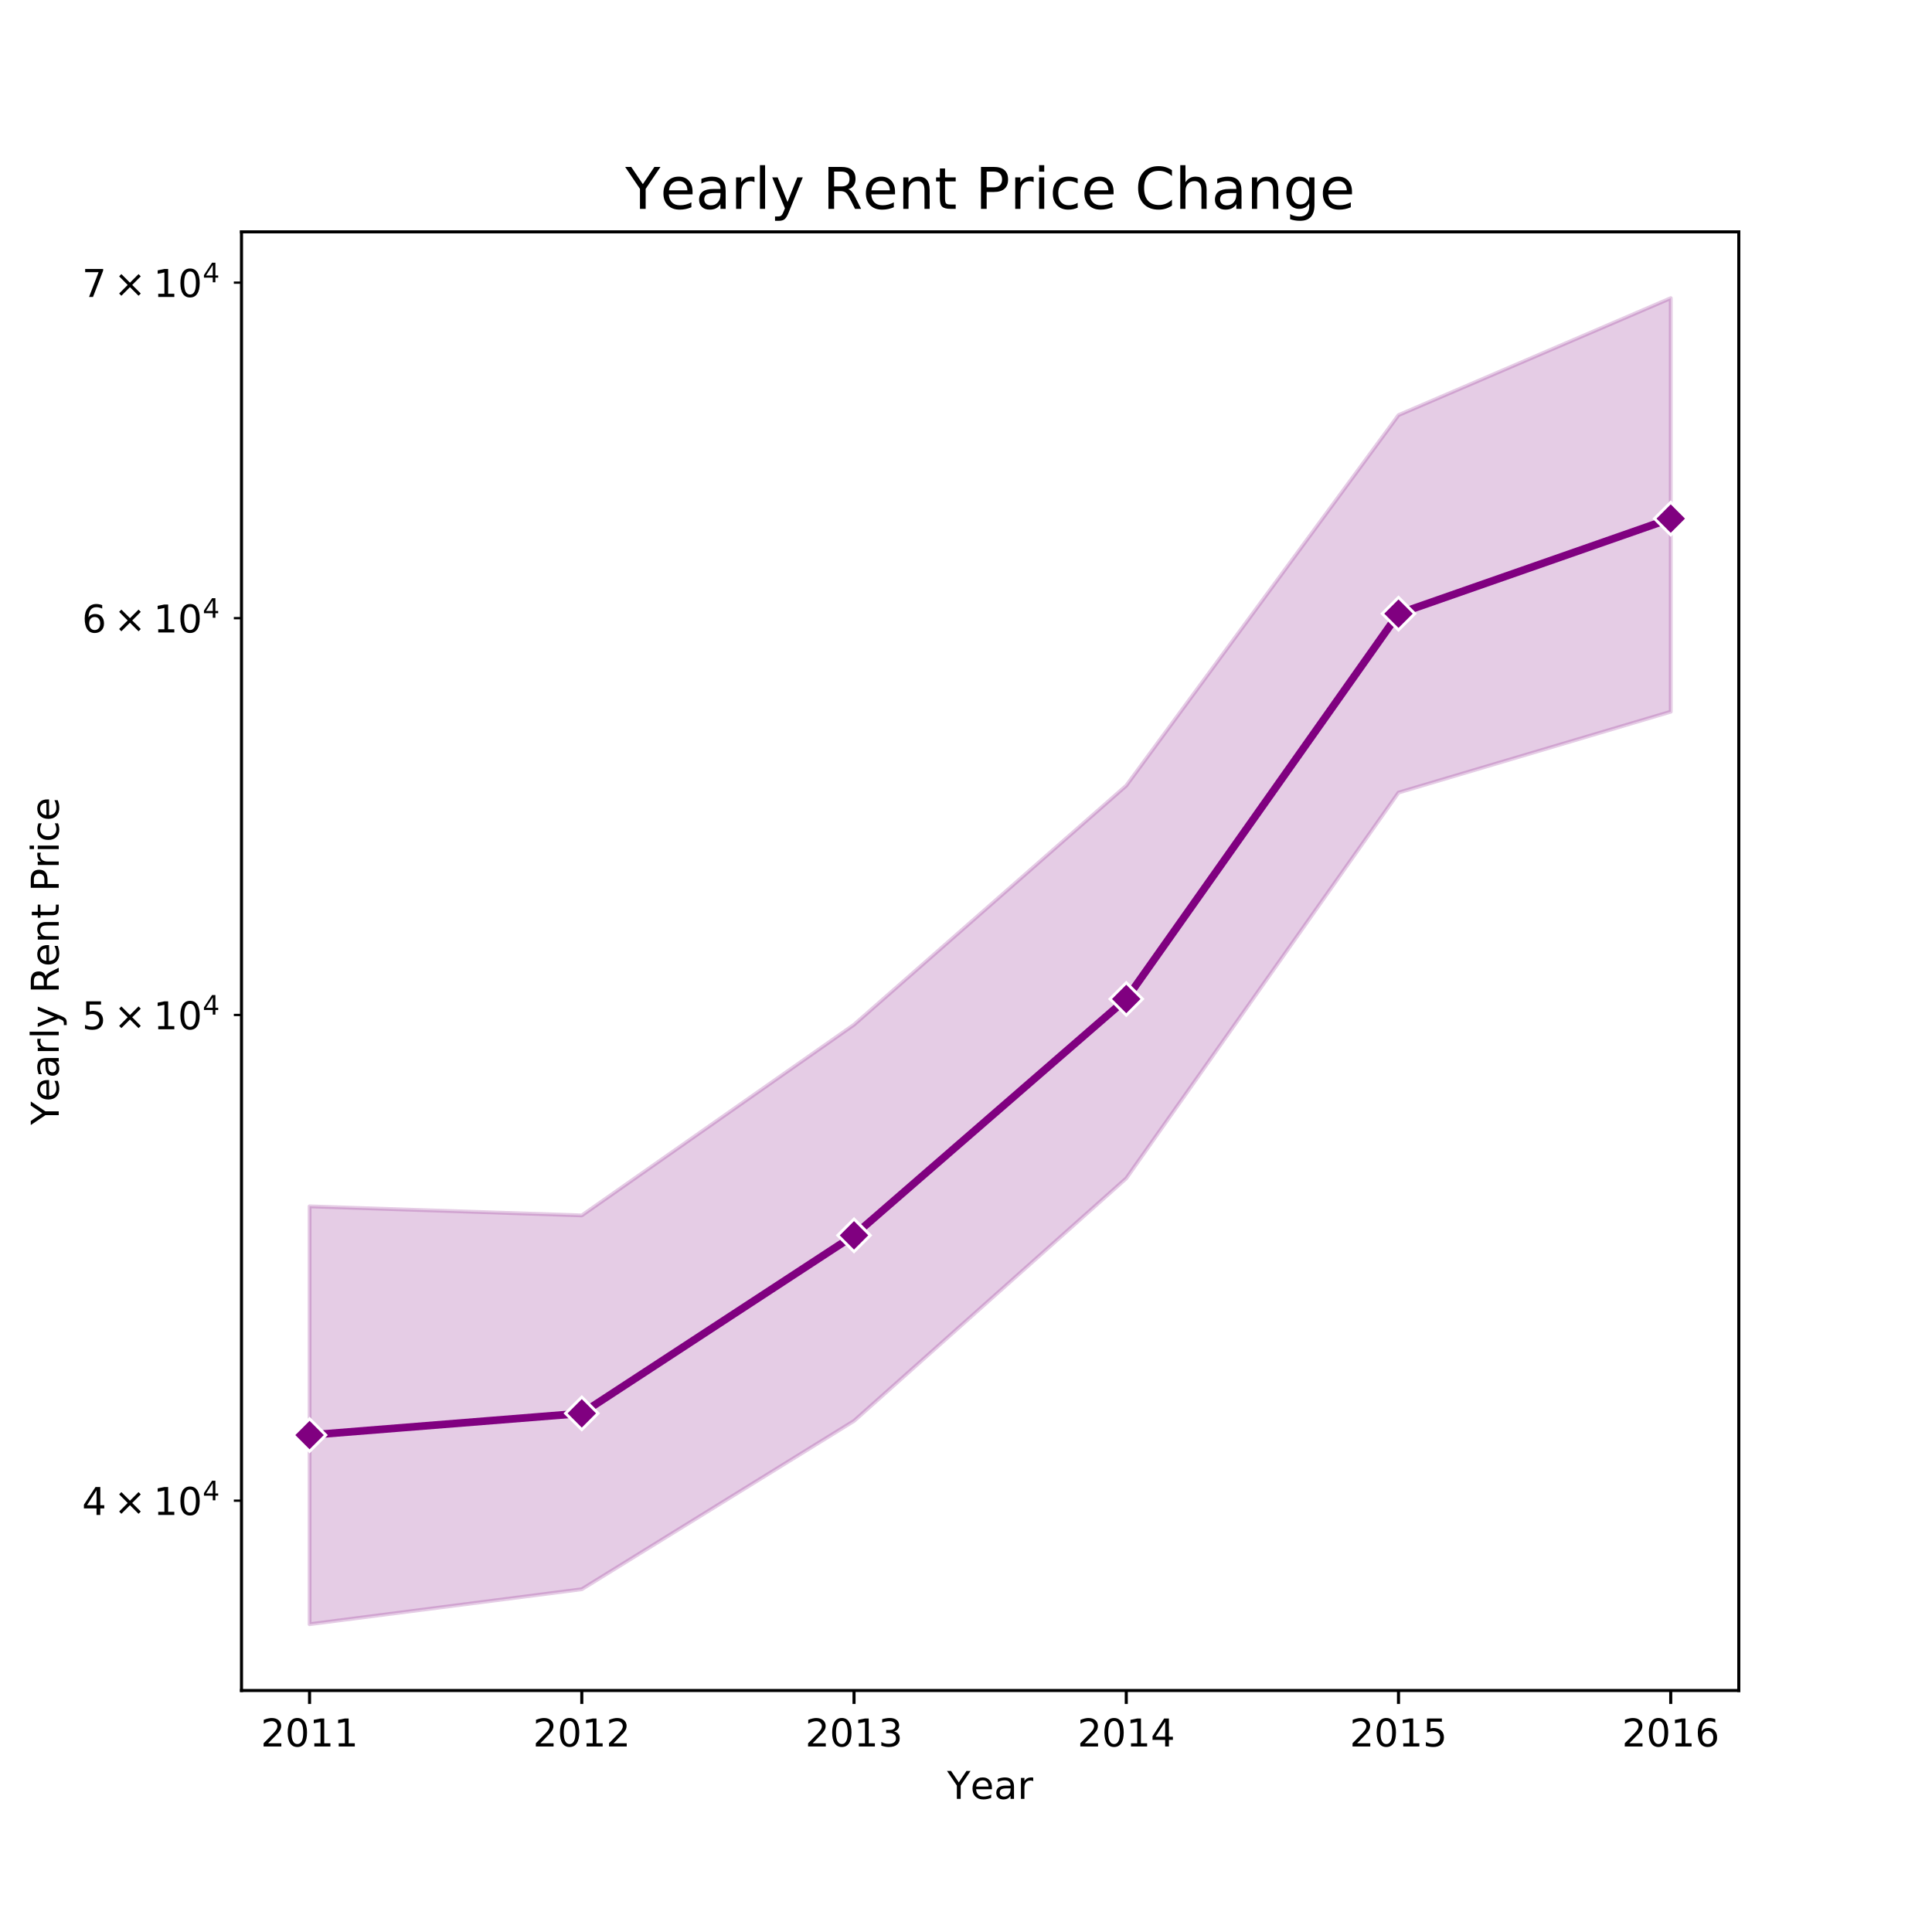
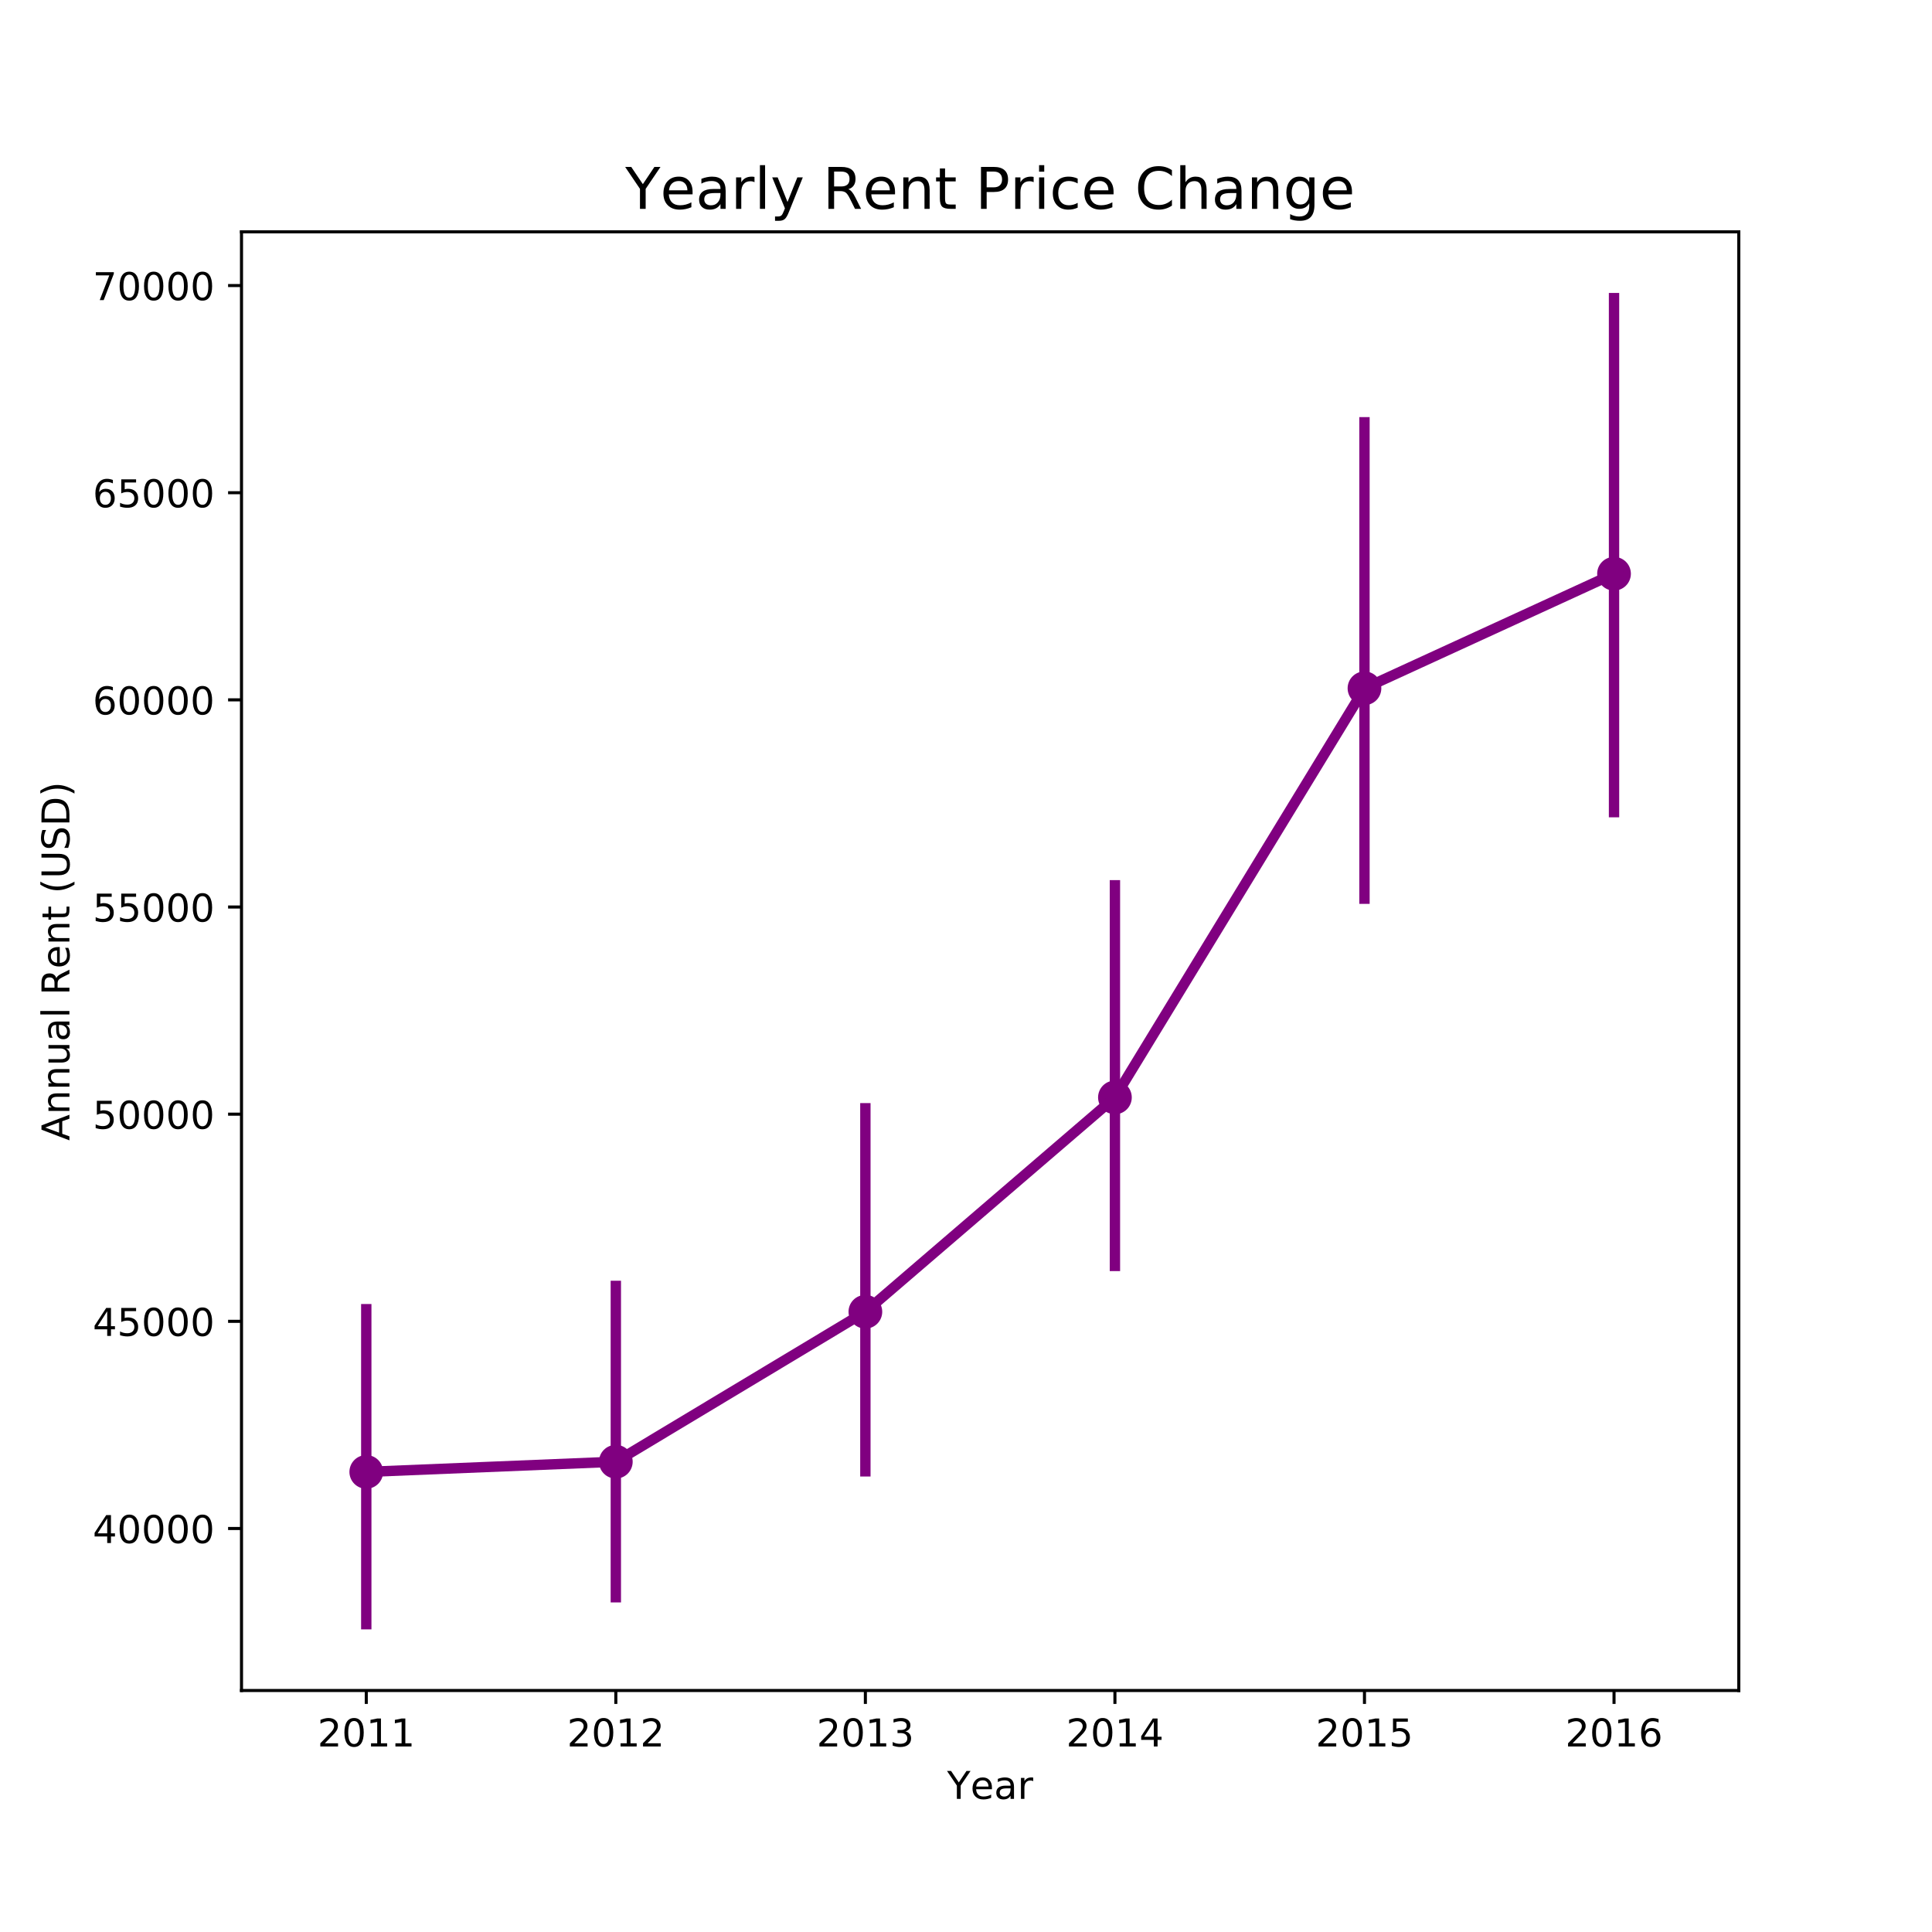
<svg xmlns="http://www.w3.org/2000/svg" xmlns:xlink="http://www.w3.org/1999/xlink" height="504pt" version="1.1" viewBox="0 0 504 504" width="504pt">
  <defs>
    <style type="text/css">
*{stroke-linecap:butt;stroke-linejoin:round;}
  </style>
  </defs>
  <g id="figure_1">
    <g id="patch_1">
      <path d="M 0 504  L 504 504  L 504 0  L 0 0  z " style="fill:#ffffff;" />
    </g>
    <g id="axes_1">
      <g id="patch_2">
        <path d="M 63 441  L 453.6 441  L 453.6 60.48  L 63 60.48  z " style="fill:#ffffff;" />
      </g>
-       <g id="PolyCollection_1">
+       <g id="PathCollection_1">
        <defs>
-           <path d="M 80.755 -189.301  L 80.755 -80.296  L 151.773 -89.418  L 222.791 -133.329  L 293.809 -196.611  L 364.827 -297.237  L 435.845 -318.334  L 435.845 -426.224  L 435.845 -426.224  L 364.827 -395.715  L 293.809 -299.059  L 222.791 -236.697  L 151.773 -186.935  L 80.755 -189.301  z " id="mfa039a85dd" style="stroke:#800080;stroke-opacity:0.2;" />
+           <path d="M 0 3.384  C 0.897 3.384 1.758 3.027 2.393 2.393  C 3.027 1.758 3.384 0.897 3.384 0  C 3.384 -0.897 3.027 -1.758 2.393 -2.393  C 1.758 -3.027 0.897 -3.384 0 -3.384  C -0.897 -3.384 -1.758 -3.027 -2.393 -2.393  C -3.027 -1.758 -3.384 -0.897 -3.384 0  C -3.384 0.897 -3.027 1.758 -2.393 2.393  C -1.758 3.027 -0.897 3.384 0 3.384  z " id="C0_0_c4390fb85e" />
        </defs>
-         <g clip-path="url(#pdff73a5438)">
-           <use style="fill:#800080;fill-opacity:0.2;stroke:#800080;stroke-opacity:0.2;" x="0" xlink:href="#mfa039a85dd" y="504" />
+         <g clip-path="url(#p2d475e3fd4)">
+           <use style="fill:#800080;stroke:#800080;stroke-width:2.025;" x="95.55" xlink:href="#C0_0_c4390fb85e" y="383.976" />
+         </g>
+         <g clip-path="url(#p2d475e3fd4)">
+           <use style="fill:#800080;stroke:#800080;stroke-width:2.025;" x="160.65" xlink:href="#C0_0_c4390fb85e" y="381.318" />
+         </g>
+         <g clip-path="url(#p2d475e3fd4)">
+           <use style="fill:#800080;stroke:#800080;stroke-width:2.025;" x="225.75" xlink:href="#C0_0_c4390fb85e" y="342.199" />
+         </g>
+         <g clip-path="url(#p2d475e3fd4)">
+           <use style="fill:#800080;stroke:#800080;stroke-width:2.025;" x="290.85" xlink:href="#C0_0_c4390fb85e" y="286.286" />
+         </g>
+         <g clip-path="url(#p2d475e3fd4)">
+           <use style="fill:#800080;stroke:#800080;stroke-width:2.025;" x="355.95" xlink:href="#C0_0_c4390fb85e" y="179.551" />
+         </g>
+         <g clip-path="url(#p2d475e3fd4)">
+           <use style="fill:#800080;stroke:#800080;stroke-width:2.025;" x="421.05" xlink:href="#C0_0_c4390fb85e" y="149.671" />
        </g>
      </g>
      <g id="matplotlib.axis_1">
        <g id="xtick_1">
          <g id="line2d_1">
            <defs>
-               <path d="M 0 0  L 0 3.5  " id="m379a5a3661" style="stroke:#000000;stroke-width:0.8;" />
-             </defs>
-             <g>
-               <use style="stroke:#000000;stroke-width:0.8;" x="80.755" xlink:href="#m379a5a3661" y="441" />
+               <path d="M 0 0  L 0 3.5  " id="m497b25cbdc" style="stroke:#000000;stroke-width:0.8;" />
+             </defs>
+             <g>
+               <use style="stroke:#000000;stroke-width:0.8;" x="95.55" xlink:href="#m497b25cbdc" y="441" />
            </g>
          </g>
          <g id="text_1">
            <defs>
              <path d="M 19.188 8.297  L 53.609 8.297  L 53.609 0  L 7.328 0  L 7.328 8.297  Q 12.938 14.109 22.625 23.891  Q 32.328 33.688 34.812 36.531  Q 39.547 41.844 41.422 45.531  Q 43.312 49.219 43.312 52.781  Q 43.312 58.594 39.234 62.25  Q 35.156 65.922 28.609 65.922  Q 23.969 65.922 18.812 64.312  Q 13.672 62.703 7.812 59.422  L 7.812 69.391  Q 13.766 71.781 18.938 73  Q 24.125 74.219 28.422 74.219  Q 39.75 74.219 46.484 68.547  Q 53.219 62.891 53.219 53.422  Q 53.219 48.922 51.531 44.891  Q 49.859 40.875 45.406 35.406  Q 44.188 33.984 37.641 27.219  Q 31.109 20.453 19.188 8.297  z " id="DejaVuSans-32" />
              <path d="M 31.781 66.406  Q 24.172 66.406 20.328 58.906  Q 16.5 51.422 16.5 36.375  Q 16.5 21.391 20.328 13.891  Q 24.172 6.391 31.781 6.391  Q 39.453 6.391 43.281 13.891  Q 47.125 21.391 47.125 36.375  Q 47.125 51.422 43.281 58.906  Q 39.453 66.406 31.781 66.406  z M 31.781 74.219  Q 44.047 74.219 50.516 64.516  Q 56.984 54.828 56.984 36.375  Q 56.984 17.969 50.516 8.266  Q 44.047 -1.422 31.781 -1.422  Q 19.531 -1.422 13.062 8.266  Q 6.594 17.969 6.594 36.375  Q 6.594 54.828 13.062 64.516  Q 19.531 74.219 31.781 74.219  z " id="DejaVuSans-30" />
              <path d="M 12.406 8.297  L 28.516 8.297  L 28.516 63.922  L 10.984 60.406  L 10.984 69.391  L 28.422 72.906  L 38.281 72.906  L 38.281 8.297  L 54.391 8.297  L 54.391 0  L 12.406 0  z " id="DejaVuSans-31" />
            </defs>
-             <g transform="translate(68.02954 455.5984)scale(0.1 -0.1)">
+             <g transform="translate(82.825 455.5984)scale(0.1 -0.1)">
              <use xlink:href="#DejaVuSans-32" />
              <use x="63.623" xlink:href="#DejaVuSans-30" />
              <use x="127.246" xlink:href="#DejaVuSans-31" />
              <use x="190.869" xlink:href="#DejaVuSans-31" />
            </g>
          </g>
        </g>
        <g id="xtick_2">
          <g id="line2d_2">
            <g>
-               <use style="stroke:#000000;stroke-width:0.8;" x="151.773" xlink:href="#m379a5a3661" y="441" />
+               <use style="stroke:#000000;stroke-width:0.8;" x="160.65" xlink:href="#m497b25cbdc" y="441" />
            </g>
          </g>
          <g id="text_2">
-             <g transform="translate(139.0477 455.5984)scale(0.1 -0.1)">
+             <g transform="translate(147.925 455.5984)scale(0.1 -0.1)">
              <use xlink:href="#DejaVuSans-32" />
              <use x="63.623" xlink:href="#DejaVuSans-30" />
              <use x="127.246" xlink:href="#DejaVuSans-31" />
              <use x="190.869" xlink:href="#DejaVuSans-32" />
            </g>
          </g>
        </g>
        <g id="xtick_3">
          <g id="line2d_3">
            <g>
-               <use style="stroke:#000000;stroke-width:0.8;" x="222.791" xlink:href="#m379a5a3661" y="441" />
+               <use style="stroke:#000000;stroke-width:0.8;" x="225.75" xlink:href="#m497b25cbdc" y="441" />
            </g>
          </g>
          <g id="text_3">
            <defs>
              <path d="M 40.578 39.312  Q 47.656 37.797 51.625 33  Q 55.609 28.219 55.609 21.188  Q 55.609 10.406 48.188 4.484  Q 40.766 -1.422 27.094 -1.422  Q 22.516 -1.422 17.656 -0.516  Q 12.797 0.391 7.625 2.203  L 7.625 11.719  Q 11.719 9.328 16.594 8.109  Q 21.484 6.891 26.812 6.891  Q 36.078 6.891 40.938 10.547  Q 45.797 14.203 45.797 21.188  Q 45.797 27.641 41.281 31.266  Q 36.766 34.906 28.719 34.906  L 20.219 34.906  L 20.219 43.016  L 29.109 43.016  Q 36.375 43.016 40.234 45.922  Q 44.094 48.828 44.094 54.297  Q 44.094 59.906 40.109 62.906  Q 36.141 65.922 28.719 65.922  Q 24.656 65.922 20.016 65.031  Q 15.375 64.156 9.812 62.312  L 9.812 71.094  Q 15.438 72.656 20.344 73.438  Q 25.25 74.219 29.594 74.219  Q 40.828 74.219 47.359 69.109  Q 53.906 64.016 53.906 55.328  Q 53.906 49.266 50.438 45.094  Q 46.969 40.922 40.578 39.312  z " id="DejaVuSans-33" />
            </defs>
-             <g transform="translate(210.0659 455.5984)scale(0.1 -0.1)">
+             <g transform="translate(213.025 455.5984)scale(0.1 -0.1)">
              <use xlink:href="#DejaVuSans-32" />
              <use x="63.623" xlink:href="#DejaVuSans-30" />
              <use x="127.246" xlink:href="#DejaVuSans-31" />
              <use x="190.869" xlink:href="#DejaVuSans-33" />
            </g>
          </g>
        </g>
        <g id="xtick_4">
          <g id="line2d_4">
            <g>
-               <use style="stroke:#000000;stroke-width:0.8;" x="293.809" xlink:href="#m379a5a3661" y="441" />
+               <use style="stroke:#000000;stroke-width:0.8;" x="290.85" xlink:href="#m497b25cbdc" y="441" />
            </g>
          </g>
          <g id="text_4">
            <defs>
              <path d="M 37.797 64.312  L 12.891 25.391  L 37.797 25.391  z M 35.203 72.906  L 47.609 72.906  L 47.609 25.391  L 58.016 25.391  L 58.016 17.188  L 47.609 17.188  L 47.609 0  L 37.797 0  L 37.797 17.188  L 4.891 17.188  L 4.891 26.703  z " id="DejaVuSans-34" />
            </defs>
-             <g transform="translate(281.0841 455.5984)scale(0.1 -0.1)">
+             <g transform="translate(278.125 455.5984)scale(0.1 -0.1)">
              <use xlink:href="#DejaVuSans-32" />
              <use x="63.623" xlink:href="#DejaVuSans-30" />
              <use x="127.246" xlink:href="#DejaVuSans-31" />
              <use x="190.869" xlink:href="#DejaVuSans-34" />
            </g>
          </g>
        </g>
        <g id="xtick_5">
          <g id="line2d_5">
            <g>
-               <use style="stroke:#000000;stroke-width:0.8;" x="364.827" xlink:href="#m379a5a3661" y="441" />
+               <use style="stroke:#000000;stroke-width:0.8;" x="355.95" xlink:href="#m497b25cbdc" y="441" />
            </g>
          </g>
          <g id="text_5">
            <defs>
              <path d="M 10.797 72.906  L 49.516 72.906  L 49.516 64.594  L 19.828 64.594  L 19.828 46.734  Q 21.969 47.469 24.109 47.828  Q 26.266 48.188 28.422 48.188  Q 40.625 48.188 47.75 41.5  Q 54.891 34.812 54.891 23.391  Q 54.891 11.625 47.562 5.094  Q 40.234 -1.422 26.906 -1.422  Q 22.312 -1.422 17.547 -0.641  Q 12.797 0.141 7.719 1.703  L 7.719 11.625  Q 12.109 9.234 16.797 8.062  Q 21.484 6.891 26.703 6.891  Q 35.156 6.891 40.078 11.328  Q 45.016 15.766 45.016 23.391  Q 45.016 31 40.078 35.438  Q 35.156 39.891 26.703 39.891  Q 22.75 39.891 18.812 39.016  Q 14.891 38.141 10.797 36.281  z " id="DejaVuSans-35" />
            </defs>
-             <g transform="translate(352.1023 455.5984)scale(0.1 -0.1)">
+             <g transform="translate(343.225 455.5984)scale(0.1 -0.1)">
              <use xlink:href="#DejaVuSans-32" />
              <use x="63.623" xlink:href="#DejaVuSans-30" />
              <use x="127.246" xlink:href="#DejaVuSans-31" />
              <use x="190.869" xlink:href="#DejaVuSans-35" />
            </g>
          </g>
        </g>
        <g id="xtick_6">
          <g id="line2d_6">
            <g>
-               <use style="stroke:#000000;stroke-width:0.8;" x="435.845" xlink:href="#m379a5a3661" y="441" />
+               <use style="stroke:#000000;stroke-width:0.8;" x="421.05" xlink:href="#m497b25cbdc" y="441" />
            </g>
          </g>
          <g id="text_6">
            <defs>
              <path d="M 33.016 40.375  Q 26.375 40.375 22.484 35.828  Q 18.609 31.297 18.609 23.391  Q 18.609 15.531 22.484 10.953  Q 26.375 6.391 33.016 6.391  Q 39.656 6.391 43.531 10.953  Q 47.406 15.531 47.406 23.391  Q 47.406 31.297 43.531 35.828  Q 39.656 40.375 33.016 40.375  z M 52.594 71.297  L 52.594 62.312  Q 48.875 64.062 45.094 64.984  Q 41.312 65.922 37.594 65.922  Q 27.828 65.922 22.672 59.328  Q 17.531 52.734 16.797 39.406  Q 19.672 43.656 24.016 45.922  Q 28.375 48.188 33.594 48.188  Q 44.578 48.188 50.953 41.516  Q 57.328 34.859 57.328 23.391  Q 57.328 12.156 50.688 5.359  Q 44.047 -1.422 33.016 -1.422  Q 20.359 -1.422 13.672 8.266  Q 6.984 17.969 6.984 36.375  Q 6.984 53.656 15.188 63.938  Q 23.391 74.219 37.203 74.219  Q 40.922 74.219 44.703 73.484  Q 48.484 72.75 52.594 71.297  z " id="DejaVuSans-36" />
            </defs>
-             <g transform="translate(423.1205 455.5984)scale(0.1 -0.1)">
+             <g transform="translate(408.325 455.5984)scale(0.1 -0.1)">
              <use xlink:href="#DejaVuSans-32" />
              <use x="63.623" xlink:href="#DejaVuSans-30" />
              <use x="127.246" xlink:href="#DejaVuSans-31" />
              <use x="190.869" xlink:href="#DejaVuSans-36" />
            </g>
          </g>
        </g>
        <g id="text_7">
          <defs>
            <path d="M -0.203 72.906  L 10.406 72.906  L 30.609 42.922  L 50.688 72.906  L 61.281 72.906  L 35.5 34.719  L 35.5 0  L 25.594 0  L 25.594 34.719  z " id="DejaVuSans-59" />
            <path d="M 56.203 29.594  L 56.203 25.203  L 14.891 25.203  Q 15.484 15.922 20.484 11.062  Q 25.484 6.203 34.422 6.203  Q 39.594 6.203 44.453 7.469  Q 49.312 8.734 54.109 11.281  L 54.109 2.781  Q 49.266 0.734 44.188 -0.344  Q 39.109 -1.422 33.891 -1.422  Q 20.797 -1.422 13.156 6.188  Q 5.516 13.812 5.516 26.812  Q 5.516 40.234 12.766 48.109  Q 20.016 56 32.328 56  Q 43.359 56 49.781 48.891  Q 56.203 41.797 56.203 29.594  z M 47.219 32.234  Q 47.125 39.594 43.094 43.984  Q 39.062 48.391 32.422 48.391  Q 24.906 48.391 20.391 44.141  Q 15.875 39.891 15.188 32.172  z " id="DejaVuSans-65" />
            <path d="M 34.281 27.484  Q 23.391 27.484 19.188 25  Q 14.984 22.516 14.984 16.5  Q 14.984 11.719 18.141 8.906  Q 21.297 6.109 26.703 6.109  Q 34.188 6.109 38.703 11.406  Q 43.219 16.703 43.219 25.484  L 43.219 27.484  z M 52.203 31.203  L 52.203 0  L 43.219 0  L 43.219 8.297  Q 40.141 3.328 35.547 0.953  Q 30.953 -1.422 24.312 -1.422  Q 15.922 -1.422 10.953 3.297  Q 6 8.016 6 15.922  Q 6 25.141 12.172 29.828  Q 18.359 34.516 30.609 34.516  L 43.219 34.516  L 43.219 35.406  Q 43.219 41.609 39.141 45  Q 35.062 48.391 27.688 48.391  Q 23 48.391 18.547 47.266  Q 14.109 46.141 10.016 43.891  L 10.016 52.203  Q 14.938 54.109 19.578 55.047  Q 24.219 56 28.609 56  Q 40.484 56 46.344 49.844  Q 52.203 43.703 52.203 31.203  z " id="DejaVuSans-61" />
            <path d="M 41.109 46.297  Q 39.594 47.172 37.812 47.578  Q 36.031 48 33.891 48  Q 26.266 48 22.188 43.047  Q 18.109 38.094 18.109 28.812  L 18.109 0  L 9.078 0  L 9.078 54.688  L 18.109 54.688  L 18.109 46.188  Q 20.953 51.172 25.484 53.578  Q 30.031 56 36.531 56  Q 37.453 56 38.578 55.875  Q 39.703 55.766 41.062 55.516  z " id="DejaVuSans-72" />
          </defs>
          <g transform="translate(247.0602 469.2766)scale(0.1 -0.1)">
            <use xlink:href="#DejaVuSans-59" />
            <use x="60.881" xlink:href="#DejaVuSans-65" />
            <use x="122.404" xlink:href="#DejaVuSans-61" />
            <use x="183.684" xlink:href="#DejaVuSans-72" />
          </g>
        </g>
      </g>
      <g id="matplotlib.axis_2">
        <g id="ytick_1">
          <g id="line2d_7">
            <defs>
-               <path d="M 0 0  L -2 0  " id="m14ea96d39e" style="stroke:#000000;stroke-width:0.6;" />
-             </defs>
-             <g>
-               <use style="stroke:#000000;stroke-width:0.6;" x="63" xlink:href="#m14ea96d39e" y="391.478" />
+               <path d="M 0 0  L -3.5 0  " id="mef2b46d483" style="stroke:#000000;stroke-width:0.8;" />
+             </defs>
+             <g>
+               <use style="stroke:#000000;stroke-width:0.8;" x="63" xlink:href="#mef2b46d483" y="398.735" />
            </g>
          </g>
          <g id="text_8">
-             <defs>
-               <path d="M 70.125 53.719  L 47.797 31.297  L 70.125 8.984  L 64.312 3.078  L 41.891 25.484  L 19.484 3.078  L 13.719 8.984  L 35.984 31.297  L 13.719 53.719  L 19.484 59.625  L 41.891 37.203  L 64.312 59.625  z " id="DejaVuSans-d7" />
-             </defs>
-             <g transform="translate(21.4 395.2774)scale(0.1 -0.1)">
-               <use transform="translate(0 0.684375)" xlink:href="#DejaVuSans-34" />
-               <use transform="translate(83.10547 0.684375)" xlink:href="#DejaVuSans-d7" />
-               <use transform="translate(186.377 0.684375)" xlink:href="#DejaVuSans-31" />
-               <use transform="translate(250 0.684375)" xlink:href="#DejaVuSans-30" />
-               <use transform="translate(314.5801 38.96563)scale(0.7)" xlink:href="#DejaVuSans-34" />
+             <g transform="translate(24.1875 402.5339)scale(0.1 -0.1)">
+               <use xlink:href="#DejaVuSans-34" />
+               <use x="63.623" xlink:href="#DejaVuSans-30" />
+               <use x="127.246" xlink:href="#DejaVuSans-30" />
+               <use x="190.869" xlink:href="#DejaVuSans-30" />
+               <use x="254.492" xlink:href="#DejaVuSans-30" />
            </g>
          </g>
        </g>
        <g id="ytick_2">
          <g id="line2d_8">
            <g>
-               <use style="stroke:#000000;stroke-width:0.6;" x="63" xlink:href="#m14ea96d39e" y="264.779" />
+               <use style="stroke:#000000;stroke-width:0.8;" x="63" xlink:href="#mef2b46d483" y="344.694" />
            </g>
          </g>
          <g id="text_9">
-             <g transform="translate(21.4 268.5783)scale(0.1 -0.1)">
-               <use transform="translate(0 0.684375)" xlink:href="#DejaVuSans-35" />
-               <use transform="translate(83.10547 0.684375)" xlink:href="#DejaVuSans-d7" />
-               <use transform="translate(186.377 0.684375)" xlink:href="#DejaVuSans-31" />
-               <use transform="translate(250 0.684375)" xlink:href="#DejaVuSans-30" />
-               <use transform="translate(314.5801 38.96563)scale(0.7)" xlink:href="#DejaVuSans-34" />
+             <g transform="translate(24.1875 348.4931)scale(0.1 -0.1)">
+               <use xlink:href="#DejaVuSans-34" />
+               <use x="63.623" xlink:href="#DejaVuSans-35" />
+               <use x="127.246" xlink:href="#DejaVuSans-30" />
+               <use x="190.869" xlink:href="#DejaVuSans-30" />
+               <use x="254.492" xlink:href="#DejaVuSans-30" />
            </g>
          </g>
        </g>
        <g id="ytick_3">
          <g id="line2d_9">
            <g>
-               <use style="stroke:#000000;stroke-width:0.6;" x="63" xlink:href="#m14ea96d39e" y="161.258" />
+               <use style="stroke:#000000;stroke-width:0.8;" x="63" xlink:href="#mef2b46d483" y="290.653" />
            </g>
          </g>
          <g id="text_10">
-             <g transform="translate(21.4 165.0577)scale(0.1 -0.1)">
-               <use transform="translate(0 0.684375)" xlink:href="#DejaVuSans-36" />
-               <use transform="translate(83.10547 0.684375)" xlink:href="#DejaVuSans-d7" />
-               <use transform="translate(186.377 0.684375)" xlink:href="#DejaVuSans-31" />
-               <use transform="translate(250 0.684375)" xlink:href="#DejaVuSans-30" />
-               <use transform="translate(314.5801 38.96563)scale(0.7)" xlink:href="#DejaVuSans-34" />
+             <g transform="translate(24.1875 294.4524)scale(0.1 -0.1)">
+               <use xlink:href="#DejaVuSans-35" />
+               <use x="63.623" xlink:href="#DejaVuSans-30" />
+               <use x="127.246" xlink:href="#DejaVuSans-30" />
+               <use x="190.869" xlink:href="#DejaVuSans-30" />
+               <use x="254.492" xlink:href="#DejaVuSans-30" />
            </g>
          </g>
        </g>
        <g id="ytick_4">
          <g id="line2d_10">
            <g>
-               <use style="stroke:#000000;stroke-width:0.6;" x="63" xlink:href="#m14ea96d39e" y="73.733" />
+               <use style="stroke:#000000;stroke-width:0.8;" x="63" xlink:href="#mef2b46d483" y="236.612" />
            </g>
          </g>
          <g id="text_11">
+             <g transform="translate(24.1875 240.4117)scale(0.1 -0.1)">
+               <use xlink:href="#DejaVuSans-35" />
+               <use x="63.623" xlink:href="#DejaVuSans-35" />
+               <use x="127.246" xlink:href="#DejaVuSans-30" />
+               <use x="190.869" xlink:href="#DejaVuSans-30" />
+               <use x="254.492" xlink:href="#DejaVuSans-30" />
+             </g>
+           </g>
+         </g>
+         <g id="ytick_5">
+           <g id="line2d_11">
+             <g>
+               <use style="stroke:#000000;stroke-width:0.8;" x="63" xlink:href="#mef2b46d483" y="182.572" />
+             </g>
+           </g>
+           <g id="text_12">
+             <g transform="translate(24.1875 186.3709)scale(0.1 -0.1)">
+               <use xlink:href="#DejaVuSans-36" />
+               <use x="63.623" xlink:href="#DejaVuSans-30" />
+               <use x="127.246" xlink:href="#DejaVuSans-30" />
+               <use x="190.869" xlink:href="#DejaVuSans-30" />
+               <use x="254.492" xlink:href="#DejaVuSans-30" />
+             </g>
+           </g>
+         </g>
+         <g id="ytick_6">
+           <g id="line2d_12">
+             <g>
+               <use style="stroke:#000000;stroke-width:0.8;" x="63" xlink:href="#mef2b46d483" y="128.531" />
+             </g>
+           </g>
+           <g id="text_13">
+             <g transform="translate(24.1875 132.3302)scale(0.1 -0.1)">
+               <use xlink:href="#DejaVuSans-36" />
+               <use x="63.623" xlink:href="#DejaVuSans-35" />
+               <use x="127.246" xlink:href="#DejaVuSans-30" />
+               <use x="190.869" xlink:href="#DejaVuSans-30" />
+               <use x="254.492" xlink:href="#DejaVuSans-30" />
+             </g>
+           </g>
+         </g>
+         <g id="ytick_7">
+           <g id="line2d_13">
+             <g>
+               <use style="stroke:#000000;stroke-width:0.8;" x="63" xlink:href="#mef2b46d483" y="74.49" />
+             </g>
+           </g>
+           <g id="text_14">
            <defs>
              <path d="M 8.203 72.906  L 55.078 72.906  L 55.078 68.703  L 28.609 0  L 18.312 0  L 43.219 64.594  L 8.203 64.594  z " id="DejaVuSans-37" />
            </defs>
-             <g transform="translate(21.4 77.53221)scale(0.1 -0.1)">
-               <use transform="translate(0 0.684375)" xlink:href="#DejaVuSans-37" />
-               <use transform="translate(83.10547 0.684375)" xlink:href="#DejaVuSans-d7" />
-               <use transform="translate(186.377 0.684375)" xlink:href="#DejaVuSans-31" />
-               <use transform="translate(250 0.684375)" xlink:href="#DejaVuSans-30" />
-               <use transform="translate(314.5801 38.96563)scale(0.7)" xlink:href="#DejaVuSans-34" />
-             </g>
-           </g>
-         </g>
-         <g id="text_12">
+             <g transform="translate(24.1875 78.28947)scale(0.1 -0.1)">
+               <use xlink:href="#DejaVuSans-37" />
+               <use x="63.623" xlink:href="#DejaVuSans-30" />
+               <use x="127.246" xlink:href="#DejaVuSans-30" />
+               <use x="190.869" xlink:href="#DejaVuSans-30" />
+               <use x="254.492" xlink:href="#DejaVuSans-30" />
+             </g>
+           </g>
+         </g>
+         <g id="text_15">
          <defs>
+             <path d="M 34.188 63.188  L 20.797 26.906  L 47.609 26.906  z M 28.609 72.906  L 39.797 72.906  L 67.578 0  L 57.328 0  L 50.688 18.703  L 17.828 18.703  L 11.188 0  L 0.781 0  z " id="DejaVuSans-41" />
+             <path d="M 54.891 33.016  L 54.891 0  L 45.906 0  L 45.906 32.719  Q 45.906 40.484 42.875 44.328  Q 39.844 48.188 33.797 48.188  Q 26.516 48.188 22.312 43.547  Q 18.109 38.922 18.109 30.906  L 18.109 0  L 9.078 0  L 9.078 54.688  L 18.109 54.688  L 18.109 46.188  Q 21.344 51.125 25.703 53.562  Q 30.078 56 35.797 56  Q 45.219 56 50.047 50.172  Q 54.891 44.344 54.891 33.016  z " id="DejaVuSans-6e" />
+             <path d="M 8.5 21.578  L 8.5 54.688  L 17.484 54.688  L 17.484 21.922  Q 17.484 14.156 20.5 10.266  Q 23.531 6.391 29.594 6.391  Q 36.859 6.391 41.078 11.031  Q 45.312 15.672 45.312 23.688  L 45.312 54.688  L 54.297 54.688  L 54.297 0  L 45.312 0  L 45.312 8.406  Q 42.047 3.422 37.719 1  Q 33.406 -1.422 27.688 -1.422  Q 18.266 -1.422 13.375 4.438  Q 8.5 10.297 8.5 21.578  z M 31.109 56  z " id="DejaVuSans-75" />
            <path d="M 9.422 75.984  L 18.406 75.984  L 18.406 0  L 9.422 0  z " id="DejaVuSans-6c" />
-             <path d="M 32.172 -5.078  Q 28.375 -14.844 24.75 -17.812  Q 21.141 -20.797 15.094 -20.797  L 7.906 -20.797  L 7.906 -13.281  L 13.188 -13.281  Q 16.891 -13.281 18.938 -11.516  Q 21 -9.766 23.484 -3.219  L 25.094 0.875  L 2.984 54.688  L 12.5 54.688  L 29.594 11.922  L 46.688 54.688  L 56.203 54.688  z " id="DejaVuSans-79" />
            <path id="DejaVuSans-20" />
            <path d="M 44.391 34.188  Q 47.562 33.109 50.562 29.594  Q 53.562 26.078 56.594 19.922  L 66.609 0  L 56 0  L 46.688 18.703  Q 43.062 26.031 39.672 28.422  Q 36.281 30.812 30.422 30.812  L 19.672 30.812  L 19.672 0  L 9.812 0  L 9.812 72.906  L 32.078 72.906  Q 44.578 72.906 50.734 67.672  Q 56.891 62.453 56.891 51.906  Q 56.891 45.016 53.688 40.469  Q 50.484 35.938 44.391 34.188  z M 19.672 64.797  L 19.672 38.922  L 32.078 38.922  Q 39.203 38.922 42.844 42.219  Q 46.484 45.516 46.484 51.906  Q 46.484 58.297 42.844 61.547  Q 39.203 64.797 32.078 64.797  z " id="DejaVuSans-52" />
-             <path d="M 54.891 33.016  L 54.891 0  L 45.906 0  L 45.906 32.719  Q 45.906 40.484 42.875 44.328  Q 39.844 48.188 33.797 48.188  Q 26.516 48.188 22.312 43.547  Q 18.109 38.922 18.109 30.906  L 18.109 0  L 9.078 0  L 9.078 54.688  L 18.109 54.688  L 18.109 46.188  Q 21.344 51.125 25.703 53.562  Q 30.078 56 35.797 56  Q 45.219 56 50.047 50.172  Q 54.891 44.344 54.891 33.016  z " id="DejaVuSans-6e" />
            <path d="M 18.312 70.219  L 18.312 54.688  L 36.812 54.688  L 36.812 47.703  L 18.312 47.703  L 18.312 18.016  Q 18.312 11.328 20.141 9.422  Q 21.969 7.516 27.594 7.516  L 36.812 7.516  L 36.812 0  L 27.594 0  Q 17.188 0 13.234 3.875  Q 9.281 7.766 9.281 18.016  L 9.281 47.703  L 2.688 47.703  L 2.688 54.688  L 9.281 54.688  L 9.281 70.219  z " id="DejaVuSans-74" />
-             <path d="M 19.672 64.797  L 19.672 37.406  L 32.078 37.406  Q 38.969 37.406 42.719 40.969  Q 46.484 44.531 46.484 51.125  Q 46.484 57.672 42.719 61.234  Q 38.969 64.797 32.078 64.797  z M 9.812 72.906  L 32.078 72.906  Q 44.344 72.906 50.609 67.359  Q 56.891 61.812 56.891 51.125  Q 56.891 40.328 50.609 34.812  Q 44.344 29.297 32.078 29.297  L 19.672 29.297  L 19.672 0  L 9.812 0  z " id="DejaVuSans-50" />
-             <path d="M 9.422 54.688  L 18.406 54.688  L 18.406 0  L 9.422 0  z M 9.422 75.984  L 18.406 75.984  L 18.406 64.594  L 9.422 64.594  z " id="DejaVuSans-69" />
-             <path d="M 48.781 52.594  L 48.781 44.188  Q 44.969 46.297 41.141 47.344  Q 37.312 48.391 33.406 48.391  Q 24.656 48.391 19.812 42.844  Q 14.984 37.312 14.984 27.297  Q 14.984 17.281 19.812 11.734  Q 24.656 6.203 33.406 6.203  Q 37.312 6.203 41.141 7.25  Q 44.969 8.297 48.781 10.406  L 48.781 2.094  Q 45.016 0.344 40.984 -0.531  Q 36.969 -1.422 32.422 -1.422  Q 20.062 -1.422 12.781 6.344  Q 5.516 14.109 5.516 27.297  Q 5.516 40.672 12.859 48.328  Q 20.219 56 33.016 56  Q 37.156 56 41.109 55.141  Q 45.062 54.297 48.781 52.594  z " id="DejaVuSans-63" />
+             <path d="M 31 75.875  Q 24.469 64.656 21.281 53.656  Q 18.109 42.672 18.109 31.391  Q 18.109 20.125 21.312 9.062  Q 24.516 -2 31 -13.188  L 23.188 -13.188  Q 15.875 -1.703 12.234 9.375  Q 8.594 20.453 8.594 31.391  Q 8.594 42.281 12.203 53.312  Q 15.828 64.359 23.188 75.875  z " id="DejaVuSans-28" />
+             <path d="M 8.688 72.906  L 18.609 72.906  L 18.609 28.609  Q 18.609 16.891 22.844 11.734  Q 27.094 6.594 36.625 6.594  Q 46.094 6.594 50.344 11.734  Q 54.594 16.891 54.594 28.609  L 54.594 72.906  L 64.5 72.906  L 64.5 27.391  Q 64.5 13.141 57.438 5.859  Q 50.391 -1.422 36.625 -1.422  Q 22.797 -1.422 15.734 5.859  Q 8.688 13.141 8.688 27.391  z " id="DejaVuSans-55" />
+             <path d="M 53.516 70.516  L 53.516 60.891  Q 47.906 63.578 42.922 64.891  Q 37.938 66.219 33.297 66.219  Q 25.25 66.219 20.875 63.094  Q 16.5 59.969 16.5 54.203  Q 16.5 49.359 19.406 46.891  Q 22.312 44.438 30.422 42.922  L 36.375 41.703  Q 47.406 39.594 52.656 34.297  Q 57.906 29 57.906 20.125  Q 57.906 9.516 50.797 4.047  Q 43.703 -1.422 29.984 -1.422  Q 24.812 -1.422 18.969 -0.25  Q 13.141 0.922 6.891 3.219  L 6.891 13.375  Q 12.891 10.016 18.656 8.297  Q 24.422 6.594 29.984 6.594  Q 38.422 6.594 43.016 9.906  Q 47.609 13.234 47.609 19.391  Q 47.609 24.75 44.312 27.781  Q 41.016 30.812 33.5 32.328  L 27.484 33.5  Q 16.453 35.688 11.516 40.375  Q 6.594 45.062 6.594 53.422  Q 6.594 63.094 13.406 68.656  Q 20.219 74.219 32.172 74.219  Q 37.312 74.219 42.625 73.281  Q 47.953 72.359 53.516 70.516  z " id="DejaVuSans-53" />
+             <path d="M 19.672 64.797  L 19.672 8.109  L 31.594 8.109  Q 46.688 8.109 53.688 14.938  Q 60.688 21.781 60.688 36.531  Q 60.688 51.172 53.688 57.984  Q 46.688 64.797 31.594 64.797  z M 9.812 72.906  L 30.078 72.906  Q 51.266 72.906 61.172 64.094  Q 71.094 55.281 71.094 36.531  Q 71.094 17.672 61.125 8.828  Q 51.172 0 30.078 0  L 9.812 0  z " id="DejaVuSans-44" />
+             <path d="M 8.016 75.875  L 15.828 75.875  Q 23.141 64.359 26.781 53.312  Q 30.422 42.281 30.422 31.391  Q 30.422 20.453 26.781 9.375  Q 23.141 -1.703 15.828 -13.188  L 8.016 -13.188  Q 14.5 -2 17.703 9.062  Q 20.906 20.125 20.906 31.391  Q 20.906 42.672 17.703 53.656  Q 14.5 64.656 8.016 75.875  z " id="DejaVuSans-29" />
          </defs>
-           <g transform="translate(15.32031 293.4673)rotate(-90)scale(0.1 -0.1)">
-             <use xlink:href="#DejaVuSans-59" />
-             <use x="60.881" xlink:href="#DejaVuSans-65" />
-             <use x="122.404" xlink:href="#DejaVuSans-61" />
-             <use x="183.684" xlink:href="#DejaVuSans-72" />
-             <use x="224.797" xlink:href="#DejaVuSans-6c" />
-             <use x="252.58" xlink:href="#DejaVuSans-79" />
-             <use x="311.76" xlink:href="#DejaVuSans-20" />
-             <use x="343.547" xlink:href="#DejaVuSans-52" />
-             <use x="412.967" xlink:href="#DejaVuSans-65" />
-             <use x="474.49" xlink:href="#DejaVuSans-6e" />
-             <use x="537.869" xlink:href="#DejaVuSans-74" />
-             <use x="577.078" xlink:href="#DejaVuSans-20" />
-             <use x="608.865" xlink:href="#DejaVuSans-50" />
-             <use x="669.152" xlink:href="#DejaVuSans-72" />
-             <use x="710.266" xlink:href="#DejaVuSans-69" />
-             <use x="738.049" xlink:href="#DejaVuSans-63" />
-             <use x="793.029" xlink:href="#DejaVuSans-65" />
-           </g>
-         </g>
-       </g>
-       <g id="line2d_11">
-         <path clip-path="url(#pdff73a5438)" d="M 80.755 374.367  L 151.773 368.699  L 222.791 322.262  L 293.809 260.606  L 364.827 160.087  L 435.845 135.286  " style="fill:none;stroke:#800080;stroke-linecap:square;stroke-width:2;" />
-         <defs>
-           <path d="M -0 4.243  L 4.243 0  L 0 -4.243  L -4.243 -0  z " id="me770b00e4f" style="stroke:#ffffff;stroke-linejoin:miter;stroke-width:0.75;" />
-         </defs>
-         <g clip-path="url(#pdff73a5438)">
-           <use style="fill:#800080;stroke:#ffffff;stroke-linejoin:miter;stroke-width:0.75;" x="80.755" xlink:href="#me770b00e4f" y="374.367" />
-           <use style="fill:#800080;stroke:#ffffff;stroke-linejoin:miter;stroke-width:0.75;" x="151.773" xlink:href="#me770b00e4f" y="368.699" />
-           <use style="fill:#800080;stroke:#ffffff;stroke-linejoin:miter;stroke-width:0.75;" x="222.791" xlink:href="#me770b00e4f" y="322.262" />
-           <use style="fill:#800080;stroke:#ffffff;stroke-linejoin:miter;stroke-width:0.75;" x="293.809" xlink:href="#me770b00e4f" y="260.606" />
-           <use style="fill:#800080;stroke:#ffffff;stroke-linejoin:miter;stroke-width:0.75;" x="364.827" xlink:href="#me770b00e4f" y="160.087" />
-           <use style="fill:#800080;stroke:#ffffff;stroke-linejoin:miter;stroke-width:0.75;" x="435.845" xlink:href="#me770b00e4f" y="135.286" />
-         </g>
+           <g transform="translate(18.10781 297.5595)rotate(-90)scale(0.1 -0.1)">
+             <use xlink:href="#DejaVuSans-41" />
+             <use x="68.408" xlink:href="#DejaVuSans-6e" />
+             <use x="131.787" xlink:href="#DejaVuSans-6e" />
+             <use x="195.166" xlink:href="#DejaVuSans-75" />
+             <use x="258.545" xlink:href="#DejaVuSans-61" />
+             <use x="319.824" xlink:href="#DejaVuSans-6c" />
+             <use x="347.607" xlink:href="#DejaVuSans-20" />
+             <use x="379.395" xlink:href="#DejaVuSans-52" />
+             <use x="448.814" xlink:href="#DejaVuSans-65" />
+             <use x="510.338" xlink:href="#DejaVuSans-6e" />
+             <use x="573.717" xlink:href="#DejaVuSans-74" />
+             <use x="612.926" xlink:href="#DejaVuSans-20" />
+             <use x="644.713" xlink:href="#DejaVuSans-28" />
+             <use x="683.727" xlink:href="#DejaVuSans-55" />
+             <use x="756.92" xlink:href="#DejaVuSans-53" />
+             <use x="820.396" xlink:href="#DejaVuSans-44" />
+             <use x="897.398" xlink:href="#DejaVuSans-29" />
+           </g>
+         </g>
+       </g>
+       <g id="line2d_14">
+         <path clip-path="url(#p2d475e3fd4)" d="M 95.55 383.976  L 160.65 381.318  L 225.75 342.199  L 290.85 286.286  L 355.95 179.551  L 421.05 149.671  " style="fill:none;stroke:#800080;stroke-linecap:square;stroke-width:2.7;" />
+       </g>
+       <g id="line2d_15">
+         <path clip-path="url(#p2d475e3fd4)" d="M 95.55 423.704  L 95.55 341.535  " style="fill:none;stroke:#800080;stroke-linecap:square;stroke-width:2.7;" />
+       </g>
+       <g id="line2d_16">
+         <path clip-path="url(#p2d475e3fd4)" d="M 160.65 416.673  L 160.65 335.453  " style="fill:none;stroke:#800080;stroke-linecap:square;stroke-width:2.7;" />
+       </g>
+       <g id="line2d_17">
+         <path clip-path="url(#p2d475e3fd4)" d="M 225.75 383.822  L 225.75 289.11  " style="fill:none;stroke:#800080;stroke-linecap:square;stroke-width:2.7;" />
+       </g>
+       <g id="line2d_18">
+         <path clip-path="url(#p2d475e3fd4)" d="M 290.85 330.241  L 290.85 230.945  " style="fill:none;stroke:#800080;stroke-linecap:square;stroke-width:2.7;" />
+       </g>
+       <g id="line2d_19">
+         <path clip-path="url(#p2d475e3fd4)" d="M 355.95 234.436  L 355.95 110.154  " style="fill:none;stroke:#800080;stroke-linecap:square;stroke-width:2.7;" />
+       </g>
+       <g id="line2d_20">
+         <path clip-path="url(#p2d475e3fd4)" d="M 421.05 211.858  L 421.05 77.776  " style="fill:none;stroke:#800080;stroke-linecap:square;stroke-width:2.7;" />
      </g>
      <g id="patch_3">
        <path d="M 63 441  L 63 60.48  " style="fill:none;stroke:#000000;stroke-linecap:square;stroke-linejoin:miter;stroke-width:0.8;" />
      </g>
      <g id="patch_4">
        <path d="M 453.6 441  L 453.6 60.48  " style="fill:none;stroke:#000000;stroke-linecap:square;stroke-linejoin:miter;stroke-width:0.8;" />
      </g>
      <g id="patch_5">
        <path d="M 63 441  L 453.6 441  " style="fill:none;stroke:#000000;stroke-linecap:square;stroke-linejoin:miter;stroke-width:0.8;" />
      </g>
      <g id="patch_6">
        <path d="M 63 60.48  L 453.6 60.48  " style="fill:none;stroke:#000000;stroke-linecap:square;stroke-linejoin:miter;stroke-width:0.8;" />
      </g>
-       <g id="text_13">
+       <g id="text_16">
        <defs>
+           <path d="M 32.172 -5.078  Q 28.375 -14.844 24.75 -17.812  Q 21.141 -20.797 15.094 -20.797  L 7.906 -20.797  L 7.906 -13.281  L 13.188 -13.281  Q 16.891 -13.281 18.938 -11.516  Q 21 -9.766 23.484 -3.219  L 25.094 0.875  L 2.984 54.688  L 12.5 54.688  L 29.594 11.922  L 46.688 54.688  L 56.203 54.688  z " id="DejaVuSans-79" />
+           <path d="M 19.672 64.797  L 19.672 37.406  L 32.078 37.406  Q 38.969 37.406 42.719 40.969  Q 46.484 44.531 46.484 51.125  Q 46.484 57.672 42.719 61.234  Q 38.969 64.797 32.078 64.797  z M 9.812 72.906  L 32.078 72.906  Q 44.344 72.906 50.609 67.359  Q 56.891 61.812 56.891 51.125  Q 56.891 40.328 50.609 34.812  Q 44.344 29.297 32.078 29.297  L 19.672 29.297  L 19.672 0  L 9.812 0  z " id="DejaVuSans-50" />
+           <path d="M 9.422 54.688  L 18.406 54.688  L 18.406 0  L 9.422 0  z M 9.422 75.984  L 18.406 75.984  L 18.406 64.594  L 9.422 64.594  z " id="DejaVuSans-69" />
+           <path d="M 48.781 52.594  L 48.781 44.188  Q 44.969 46.297 41.141 47.344  Q 37.312 48.391 33.406 48.391  Q 24.656 48.391 19.812 42.844  Q 14.984 37.312 14.984 27.297  Q 14.984 17.281 19.812 11.734  Q 24.656 6.203 33.406 6.203  Q 37.312 6.203 41.141 7.25  Q 44.969 8.297 48.781 10.406  L 48.781 2.094  Q 45.016 0.344 40.984 -0.531  Q 36.969 -1.422 32.422 -1.422  Q 20.062 -1.422 12.781 6.344  Q 5.516 14.109 5.516 27.297  Q 5.516 40.672 12.859 48.328  Q 20.219 56 33.016 56  Q 37.156 56 41.109 55.141  Q 45.062 54.297 48.781 52.594  z " id="DejaVuSans-63" />
          <path d="M 64.406 67.281  L 64.406 56.891  Q 59.422 61.531 53.781 63.812  Q 48.141 66.109 41.797 66.109  Q 29.297 66.109 22.656 58.469  Q 16.016 50.828 16.016 36.375  Q 16.016 21.969 22.656 14.328  Q 29.297 6.688 41.797 6.688  Q 48.141 6.688 53.781 8.984  Q 59.422 11.281 64.406 15.922  L 64.406 5.609  Q 59.234 2.094 53.438 0.328  Q 47.656 -1.422 41.219 -1.422  Q 24.656 -1.422 15.125 8.703  Q 5.609 18.844 5.609 36.375  Q 5.609 53.953 15.125 64.078  Q 24.656 74.219 41.219 74.219  Q 47.75 74.219 53.531 72.484  Q 59.328 70.75 64.406 67.281  z " id="DejaVuSans-43" />
          <path d="M 54.891 33.016  L 54.891 0  L 45.906 0  L 45.906 32.719  Q 45.906 40.484 42.875 44.328  Q 39.844 48.188 33.797 48.188  Q 26.516 48.188 22.312 43.547  Q 18.109 38.922 18.109 30.906  L 18.109 0  L 9.078 0  L 9.078 75.984  L 18.109 75.984  L 18.109 46.188  Q 21.344 51.125 25.703 53.562  Q 30.078 56 35.797 56  Q 45.219 56 50.047 50.172  Q 54.891 44.344 54.891 33.016  z " id="DejaVuSans-68" />
          <path d="M 45.406 27.984  Q 45.406 37.75 41.375 43.109  Q 37.359 48.484 30.078 48.484  Q 22.859 48.484 18.828 43.109  Q 14.797 37.75 14.797 27.984  Q 14.797 18.266 18.828 12.891  Q 22.859 7.516 30.078 7.516  Q 37.359 7.516 41.375 12.891  Q 45.406 18.266 45.406 27.984  z M 54.391 6.781  Q 54.391 -7.172 48.188 -13.984  Q 42 -20.797 29.203 -20.797  Q 24.469 -20.797 20.266 -20.094  Q 16.062 -19.391 12.109 -17.922  L 12.109 -9.188  Q 16.062 -11.328 19.922 -12.344  Q 23.781 -13.375 27.781 -13.375  Q 36.625 -13.375 41.016 -8.766  Q 45.406 -4.156 45.406 5.172  L 45.406 9.625  Q 42.625 4.781 38.281 2.391  Q 33.938 0 27.875 0  Q 17.828 0 11.672 7.656  Q 5.516 15.328 5.516 27.984  Q 5.516 40.672 11.672 48.328  Q 17.828 56 27.875 56  Q 33.938 56 38.281 53.609  Q 42.625 51.219 45.406 46.391  L 45.406 54.688  L 54.391 54.688  z " id="DejaVuSans-67" />
        </defs>
        <g transform="translate(163.1098 54.48)scale(0.15 -0.15)">
          <use xlink:href="#DejaVuSans-59" />
          <use x="60.881" xlink:href="#DejaVuSans-65" />
          <use x="122.404" xlink:href="#DejaVuSans-61" />
          <use x="183.684" xlink:href="#DejaVuSans-72" />
          <use x="224.797" xlink:href="#DejaVuSans-6c" />
          <use x="252.58" xlink:href="#DejaVuSans-79" />
          <use x="311.76" xlink:href="#DejaVuSans-20" />
          <use x="343.547" xlink:href="#DejaVuSans-52" />
          <use x="412.967" xlink:href="#DejaVuSans-65" />
          <use x="474.49" xlink:href="#DejaVuSans-6e" />
          <use x="537.869" xlink:href="#DejaVuSans-74" />
          <use x="577.078" xlink:href="#DejaVuSans-20" />
          <use x="608.865" xlink:href="#DejaVuSans-50" />
          <use x="669.152" xlink:href="#DejaVuSans-72" />
          <use x="710.266" xlink:href="#DejaVuSans-69" />
          <use x="738.049" xlink:href="#DejaVuSans-63" />
          <use x="793.029" xlink:href="#DejaVuSans-65" />
          <use x="854.553" xlink:href="#DejaVuSans-20" />
          <use x="886.34" xlink:href="#DejaVuSans-43" />
          <use x="956.164" xlink:href="#DejaVuSans-68" />
          <use x="1019.543" xlink:href="#DejaVuSans-61" />
          <use x="1080.822" xlink:href="#DejaVuSans-6e" />
          <use x="1144.201" xlink:href="#DejaVuSans-67" />
          <use x="1207.678" xlink:href="#DejaVuSans-65" />
        </g>
      </g>
    </g>
  </g>
  <defs>
-     <clipPath id="pdff73a5438">
+     <clipPath id="p2d475e3fd4">
      <rect height="380.52" width="390.6" x="63" y="60.48" />
    </clipPath>
  </defs>
</svg>
